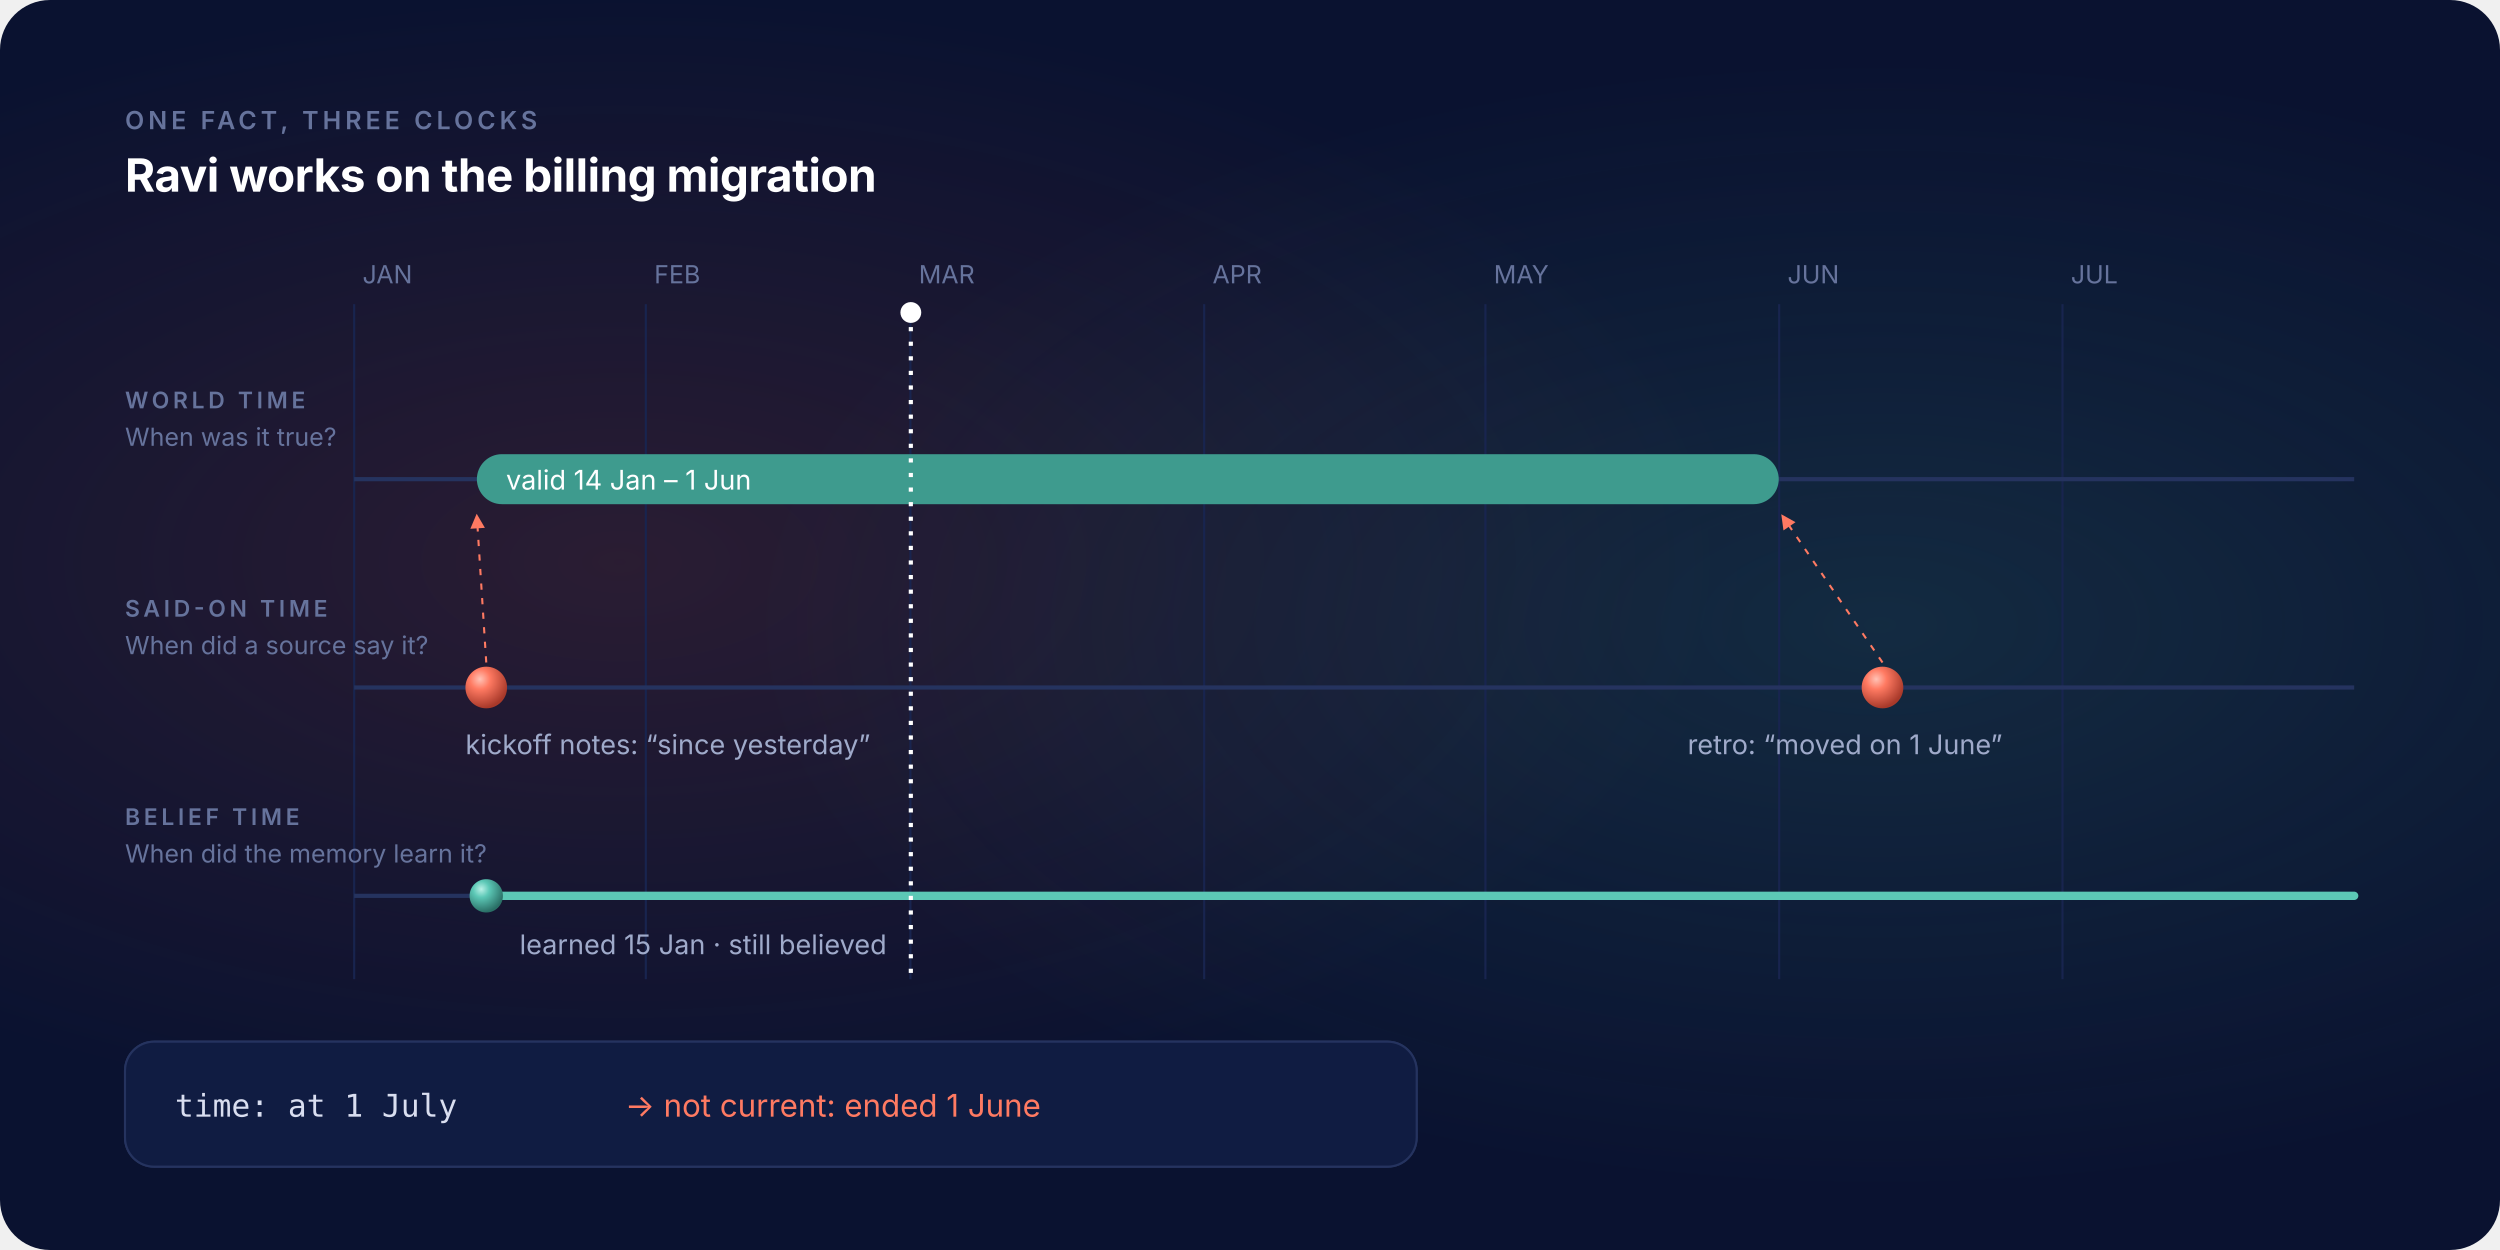
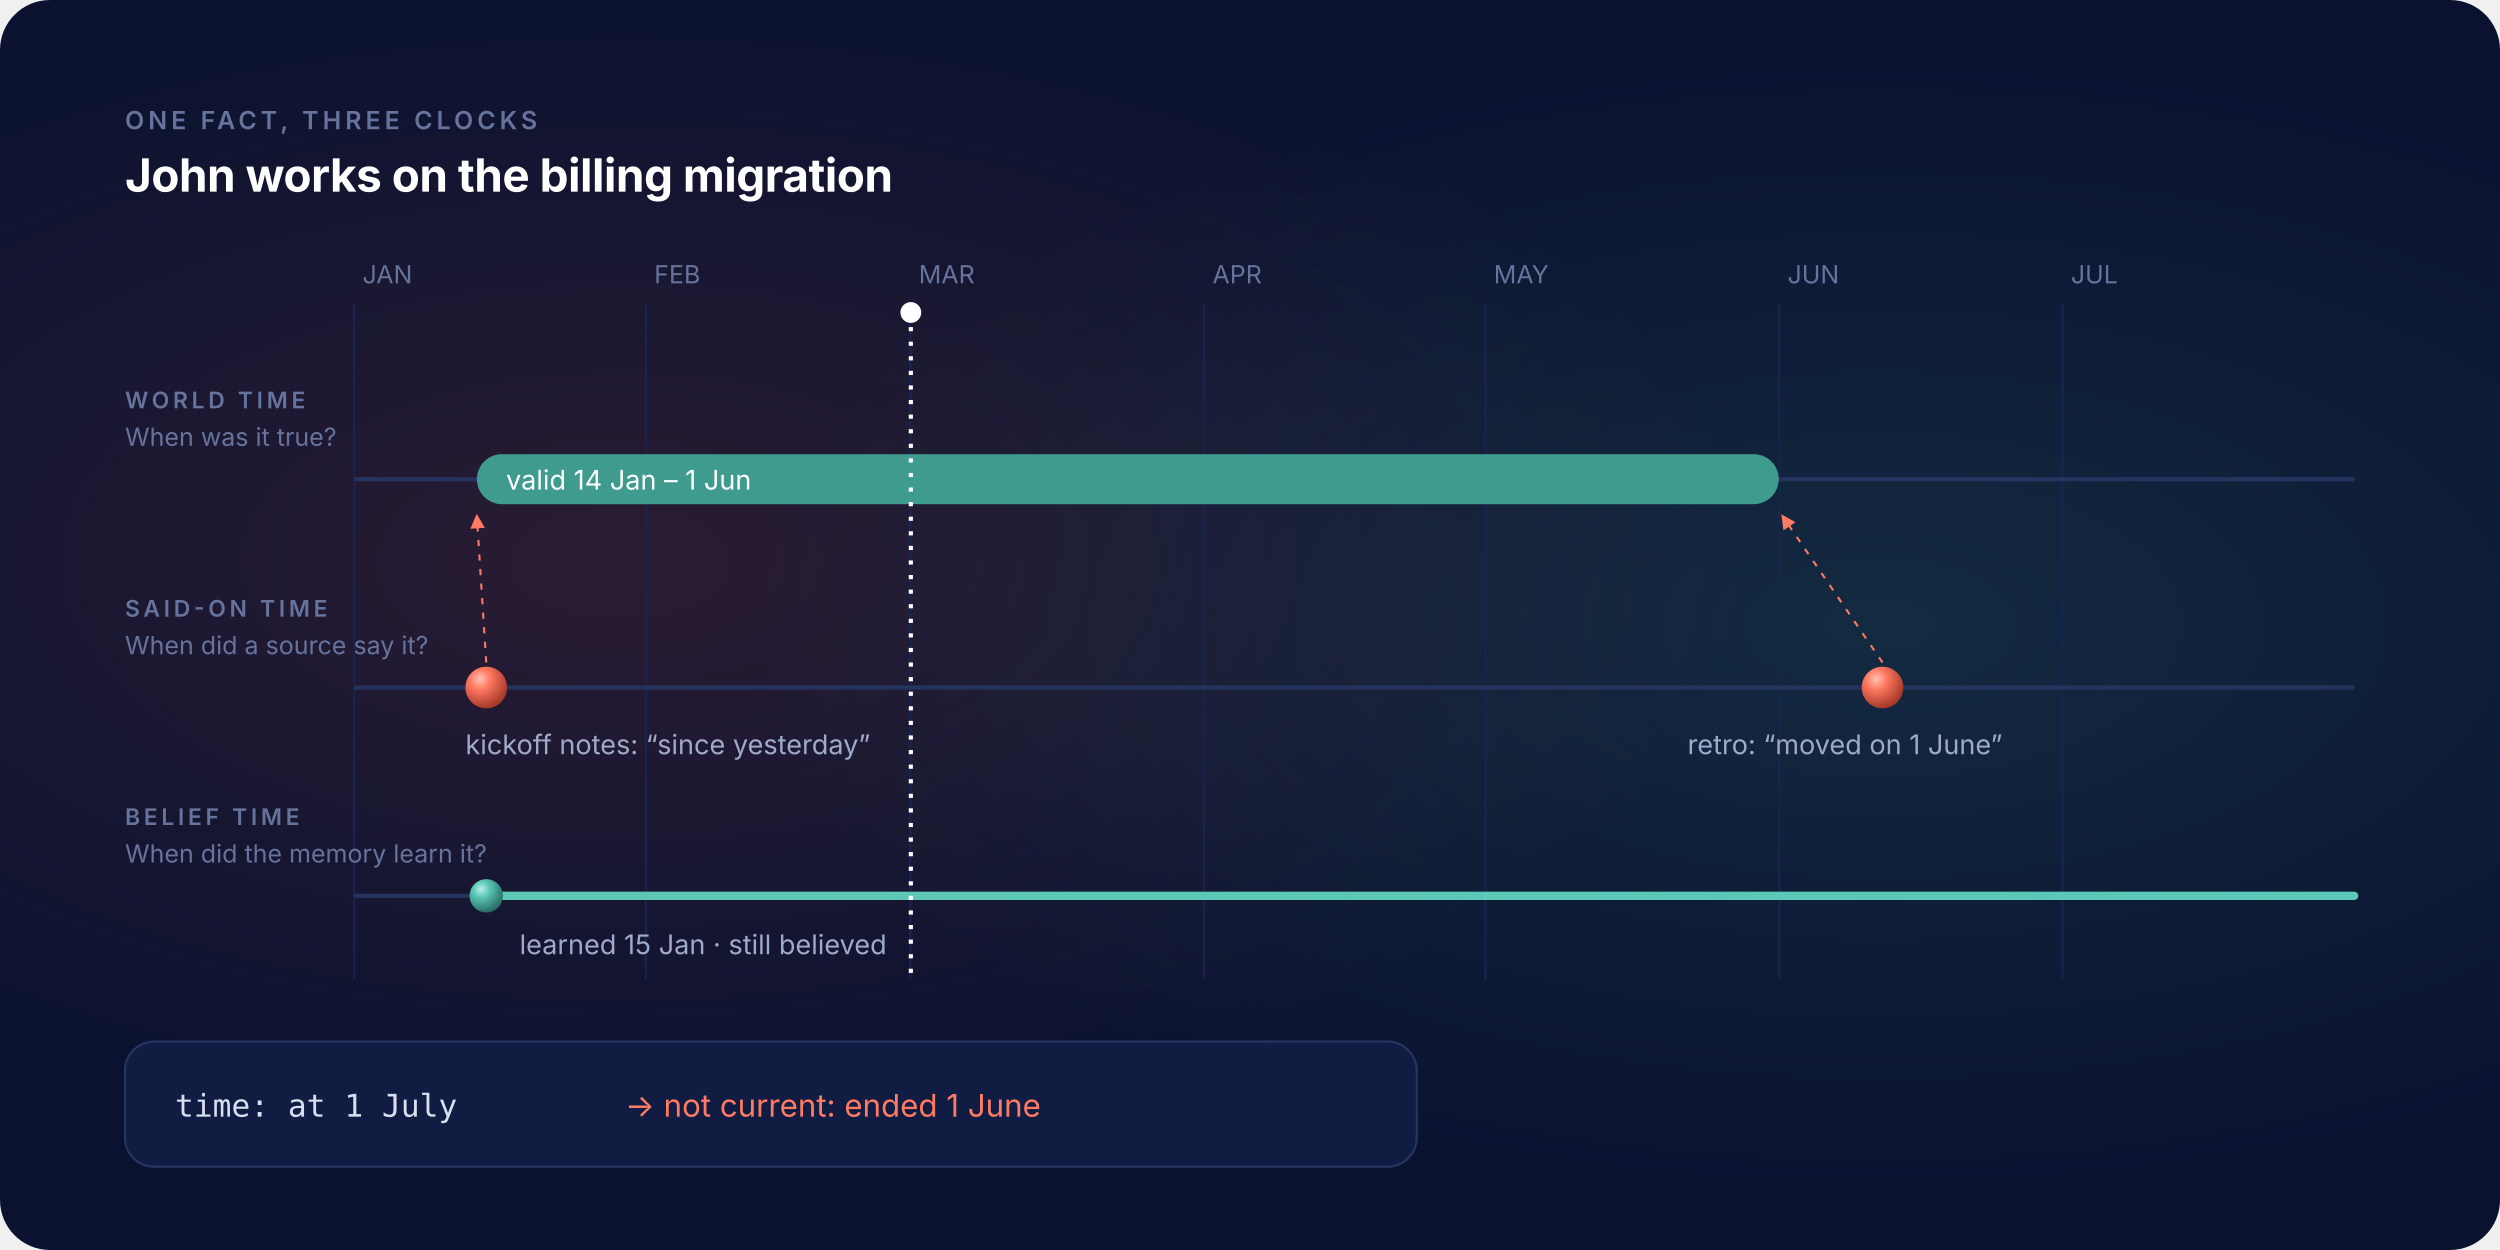
<svg xmlns="http://www.w3.org/2000/svg" viewBox="0 0 1200 600" role="img" aria-labelledby="t d">
  <defs>
    <radialGradient id="glowC" cx="25%" cy="45%" r="45%">
      <stop offset="0" stop-color="#ee5b44" stop-opacity=".14" />
      <stop offset="1" stop-color="#ee5b44" stop-opacity="0" />
    </radialGradient>
    <radialGradient id="glowT" cx="75%" cy="50%" r="45%">
      <stop offset="0" stop-color="#3e9b8e" stop-opacity=".18" />
      <stop offset="1" stop-color="#3e9b8e" stop-opacity="0" />
    </radialGradient>
    <radialGradient id="sphereT" cx="35%" cy="30%" r="70%">
      <stop offset="0" stop-color="#b9f0e6" />
      <stop offset=".35" stop-color="#5cc8b6" />
      <stop offset="1" stop-color="#2a6f66" />
    </radialGradient>
    <radialGradient id="sphereC" cx="35%" cy="30%" r="70%">
      <stop offset="0" stop-color="#ffc2b5" />
      <stop offset=".35" stop-color="#ff7a62" />
      <stop offset="1" stop-color="#a8392a" />
    </radialGradient>
    <radialGradient id="sphereS" cx="35%" cy="30%" r="70%">
      <stop offset="0" stop-color="#f3e6de" />
      <stop offset=".4" stop-color="#c9b2a6" />
      <stop offset="1" stop-color="#7d665c" />
    </radialGradient>
    <marker id="arrT" viewBox="0 0 10 10" refX="8" refY="5" markerWidth="7" markerHeight="7" orient="auto-start-reverse">
      <path d="M0 0 L10 5 L0 10 z" fill="#5cc8b6" />
    </marker>
    <marker id="arrC" viewBox="0 0 10 10" refX="8" refY="5" markerWidth="7" markerHeight="7" orient="auto-start-reverse">
      <path d="M0 0 L10 5 L0 10 z" fill="#ff7a62" />
    </marker>
    <marker id="arrM" viewBox="0 0 10 10" refX="8" refY="5" markerWidth="7" markerHeight="7" orient="auto-start-reverse">
      <path d="M0 0 L10 5 L0 10 z" fill="#66739c" />
    </marker>
    <style>
      text { font-family: Inter, ui-sans-serif, system-ui, -apple-system, "Segoe UI", sans-serif; }
      .h { fill: #ffffff; font-size: 22px; font-weight: 700; letter-spacing: -.01em; }
      .h2 { fill: #ffffff; font-size: 17px; font-weight: 700; }
      .k { fill: #66739c; font-size: 12px; font-weight: 600; letter-spacing: .16em; }
      .b { fill: #d9def0; font-size: 15px; }
      .m { fill: #9faaca; font-size: 13px; }
      .sm { fill: #66739c; font-size: 12px; }
      .w { fill: #ffffff; }
      .tc { fill: #5cc8b6; }
      .cc { fill: #ff7a62; }
      .mono { font-family: ui-monospace, "SF Mono", Menlo, monospace; }
      .card { fill: #101c42; stroke: #25335f; }
      .cardT { fill: #0f2a3a; stroke: #3e9b8e; stroke-opacity: .7; }
      .flow { stroke-dasharray: 5 7; animation: flow 1.6s linear infinite; }
      @keyframes flow { to { stroke-dashoffset: -24; } }
      .pulse { transform-box: fill-box; transform-origin: center; animation: pulse 3s ease-in-out infinite; }
      @keyframes pulse { 0%, 100% { transform: scale(1); } 50% { transform: scale(1.12); } }
      .s1 { animation: s1 14s ease-out infinite both; }
@keyframes s1 { 0%, 6% { opacity: 0; transform: translateY(8px); } 11%, 90% { opacity: 1; transform: none; } 97%, 100% { opacity: 0; } }
.s2 { animation: s2 14s ease-out infinite both; }
@keyframes s2 { 0%, 12% { opacity: 0; transform: translateY(8px); } 17%, 90% { opacity: 1; transform: none; } 97%, 100% { opacity: 0; } }
.s3 { animation: s3 14s ease-out infinite both; }
@keyframes s3 { 0%, 18% { opacity: 0; transform: translateY(8px); } 23%, 90% { opacity: 1; transform: none; } 97%, 100% { opacity: 0; } }
.s4 { animation: s4 14s ease-out infinite both; }
@keyframes s4 { 0%, 24% { opacity: 0; transform: translateY(8px); } 29%, 90% { opacity: 1; transform: none; } 97%, 100% { opacity: 0; } }
.s5 { animation: s5 14s ease-out infinite both; }
@keyframes s5 { 0%, 30% { opacity: 0; transform: translateY(8px); } 35%, 90% { opacity: 1; transform: none; } 97%, 100% { opacity: 0; } }
.s6 { animation: s6 14s ease-out infinite both; }
@keyframes s6 { 0%, 36% { opacity: 0; transform: translateY(8px); } 41%, 90% { opacity: 1; transform: none; } 97%, 100% { opacity: 0; } }
.s7 { animation: s7 14s ease-out infinite both; }
@keyframes s7 { 0%, 42% { opacity: 0; transform: translateY(8px); } 47%, 90% { opacity: 1; transform: none; } 97%, 100% { opacity: 0; } }
.s8 { animation: s8 14s ease-out infinite both; }
@keyframes s8 { 0%, 48% { opacity: 0; transform: translateY(8px); } 53%, 90% { opacity: 1; transform: none; } 97%, 100% { opacity: 0; } }
      
      .cursor { animation: cursor 14s ease-in-out infinite both; }
      @keyframes cursor { 0%, 44% { transform: translateX(0); opacity: 0; } 48% { opacity: 1; transform: translateX(0); } 62% { transform: translateX(0); opacity: 1; } 72%, 90% { transform: translateX(552.5px); opacity: 1; } 97%, 100% { opacity: 0; transform: translateX(552.5px); } }
      .ansA { animation: ansA 14s ease-out infinite both; }
      @keyframes ansA { 0%, 50% { opacity: 0; } 54%, 62% { opacity: 1; } 66%, 100% { opacity: 0; } }
      .ansB { animation: ansB 14s ease-out infinite both; }
      @keyframes ansB { 0%, 72% { opacity: 0; } 76%, 90% { opacity: 1; } 97%, 100% { opacity: 0; } }

      @media (prefers-reduced-motion: reduce) { * { animation: none !important; } .rm-hide { display: none; } }
    </style>
  </defs>
  <rect width="1200" height="600" rx="24" fill="#0a1230" />
  <rect width="1200" height="600" rx="24" fill="url(#glowC)" />
  <rect width="1200" height="600" rx="24" fill="url(#glowT)" />
  <text class="k" x="60" y="62">ONE FACT, THREE CLOCKS</text>
-   <text class="h" x="60" y="92">Ravi works on the billing migration</text>
+   <text class="h" x="60" y="92">John works on the billing migration</text>
  <text class="sm" x="174" y="136">JAN</text>
  <line x1="170" y1="146" x2="170" y2="470" stroke="#18244f" />
  <text class="sm" x="314" y="136">FEB</text>
  <line x1="310" y1="146" x2="310" y2="470" stroke="#18244f" />
  <text class="sm" x="441" y="136">MAR</text>
  <line x1="437" y1="146" x2="437" y2="470" stroke="#18244f" />
  <text class="sm" x="582" y="136">APR</text>
  <line x1="578" y1="146" x2="578" y2="470" stroke="#18244f" />
  <text class="sm" x="717" y="136">MAY</text>
  <line x1="713" y1="146" x2="713" y2="470" stroke="#18244f" />
  <text class="sm" x="858" y="136">JUN</text>
  <line x1="854" y1="146" x2="854" y2="470" stroke="#18244f" />
  <text class="sm" x="994" y="136">JUL</text>
  <line x1="990" y1="146" x2="990" y2="470" stroke="#18244f" />
  <g class="s1">
    <text class="k" x="60" y="196" style="font-size:11px">WORLD TIME</text>
    <text class="sm" x="60" y="214">When was it true?</text>
    <line x1="170" y1="230" x2="1130" y2="230" stroke="#25335f" stroke-width="2" />
  </g>
  <g class="s2">
    <text class="k" x="60" y="296" style="font-size:11px">SAID-ON TIME</text>
    <text class="sm" x="60" y="314">When did a source say it?</text>
    <line x1="170" y1="330" x2="1130" y2="330" stroke="#25335f" stroke-width="2" />
  </g>
  <g class="s3">
    <text class="k" x="60" y="396" style="font-size:11px">BELIEF TIME</text>
    <text class="sm" x="60" y="414">When did the memory learn it?</text>
    <line x1="170" y1="430" x2="1130" y2="430" stroke="#25335f" stroke-width="2" />
  </g>
  <g class="s4">
    <rect x="228.9" y="218" width="624.9" height="24" rx="12" fill="#3e9b8e" />
    <text class="m w" x="242.9" y="235">valid 14 Jan – 1 Jun</text>
  </g>
  <g class="s5">
    <circle cx="233.4" cy="330" r="10" fill="url(#sphereC)" />
    <text class="m" x="223.4" y="362">kickoff notes: “since yesterday”</text>
    <circle cx="903.6" cy="330" r="10" fill="url(#sphereC)" />
    <text class="m" x="885.6" y="362" text-anchor="middle">retro: “moved on 1 June”</text>
    <path d="M233.4 318 L228.9 248" stroke="#ff7a62" stroke-dasharray="3 4" marker-end="url(#arrC)" />
    <path d="M903.6 318 L855.8 248" stroke="#ff7a62" stroke-dasharray="3 4" marker-end="url(#arrC)" />
  </g>
  <g class="s6">
    <path d="M233.4 430 L1130.0 430" stroke="#5cc8b6" stroke-width="4" stroke-linecap="round" />
    <circle cx="233.4" cy="430" r="8" fill="url(#sphereT)" />
    <text class="m" x="249.4" y="458">learned 15 Jan · still believed</text>
  </g>
  <g class="cursor">
    <line x1="437.2" y1="150" x2="437.2" y2="470" stroke="#ffffff" stroke-width="2" stroke-dasharray="2 5" />
    <circle cx="437.2" cy="150" r="5" fill="#ffffff" />
  </g>
  <g class="ansA">
    <rect x="60" y="500" width="620" height="60" rx="14" class="card" />
    <text class="b mono" x="84" y="536">time: at 1 March</text>
    <text class="b tc" x="300" y="536">→ true, from the kickoff notes</text>
  </g>
  <g class="ansB rm-hide">
    <rect x="60" y="500" width="620" height="60" rx="14" class="card" />
    <text class="b mono" x="84" y="536">time: at 1 July</text>
    <text class="b cc" x="300" y="536">→ not current: ended 1 June</text>
  </g>
</svg>
